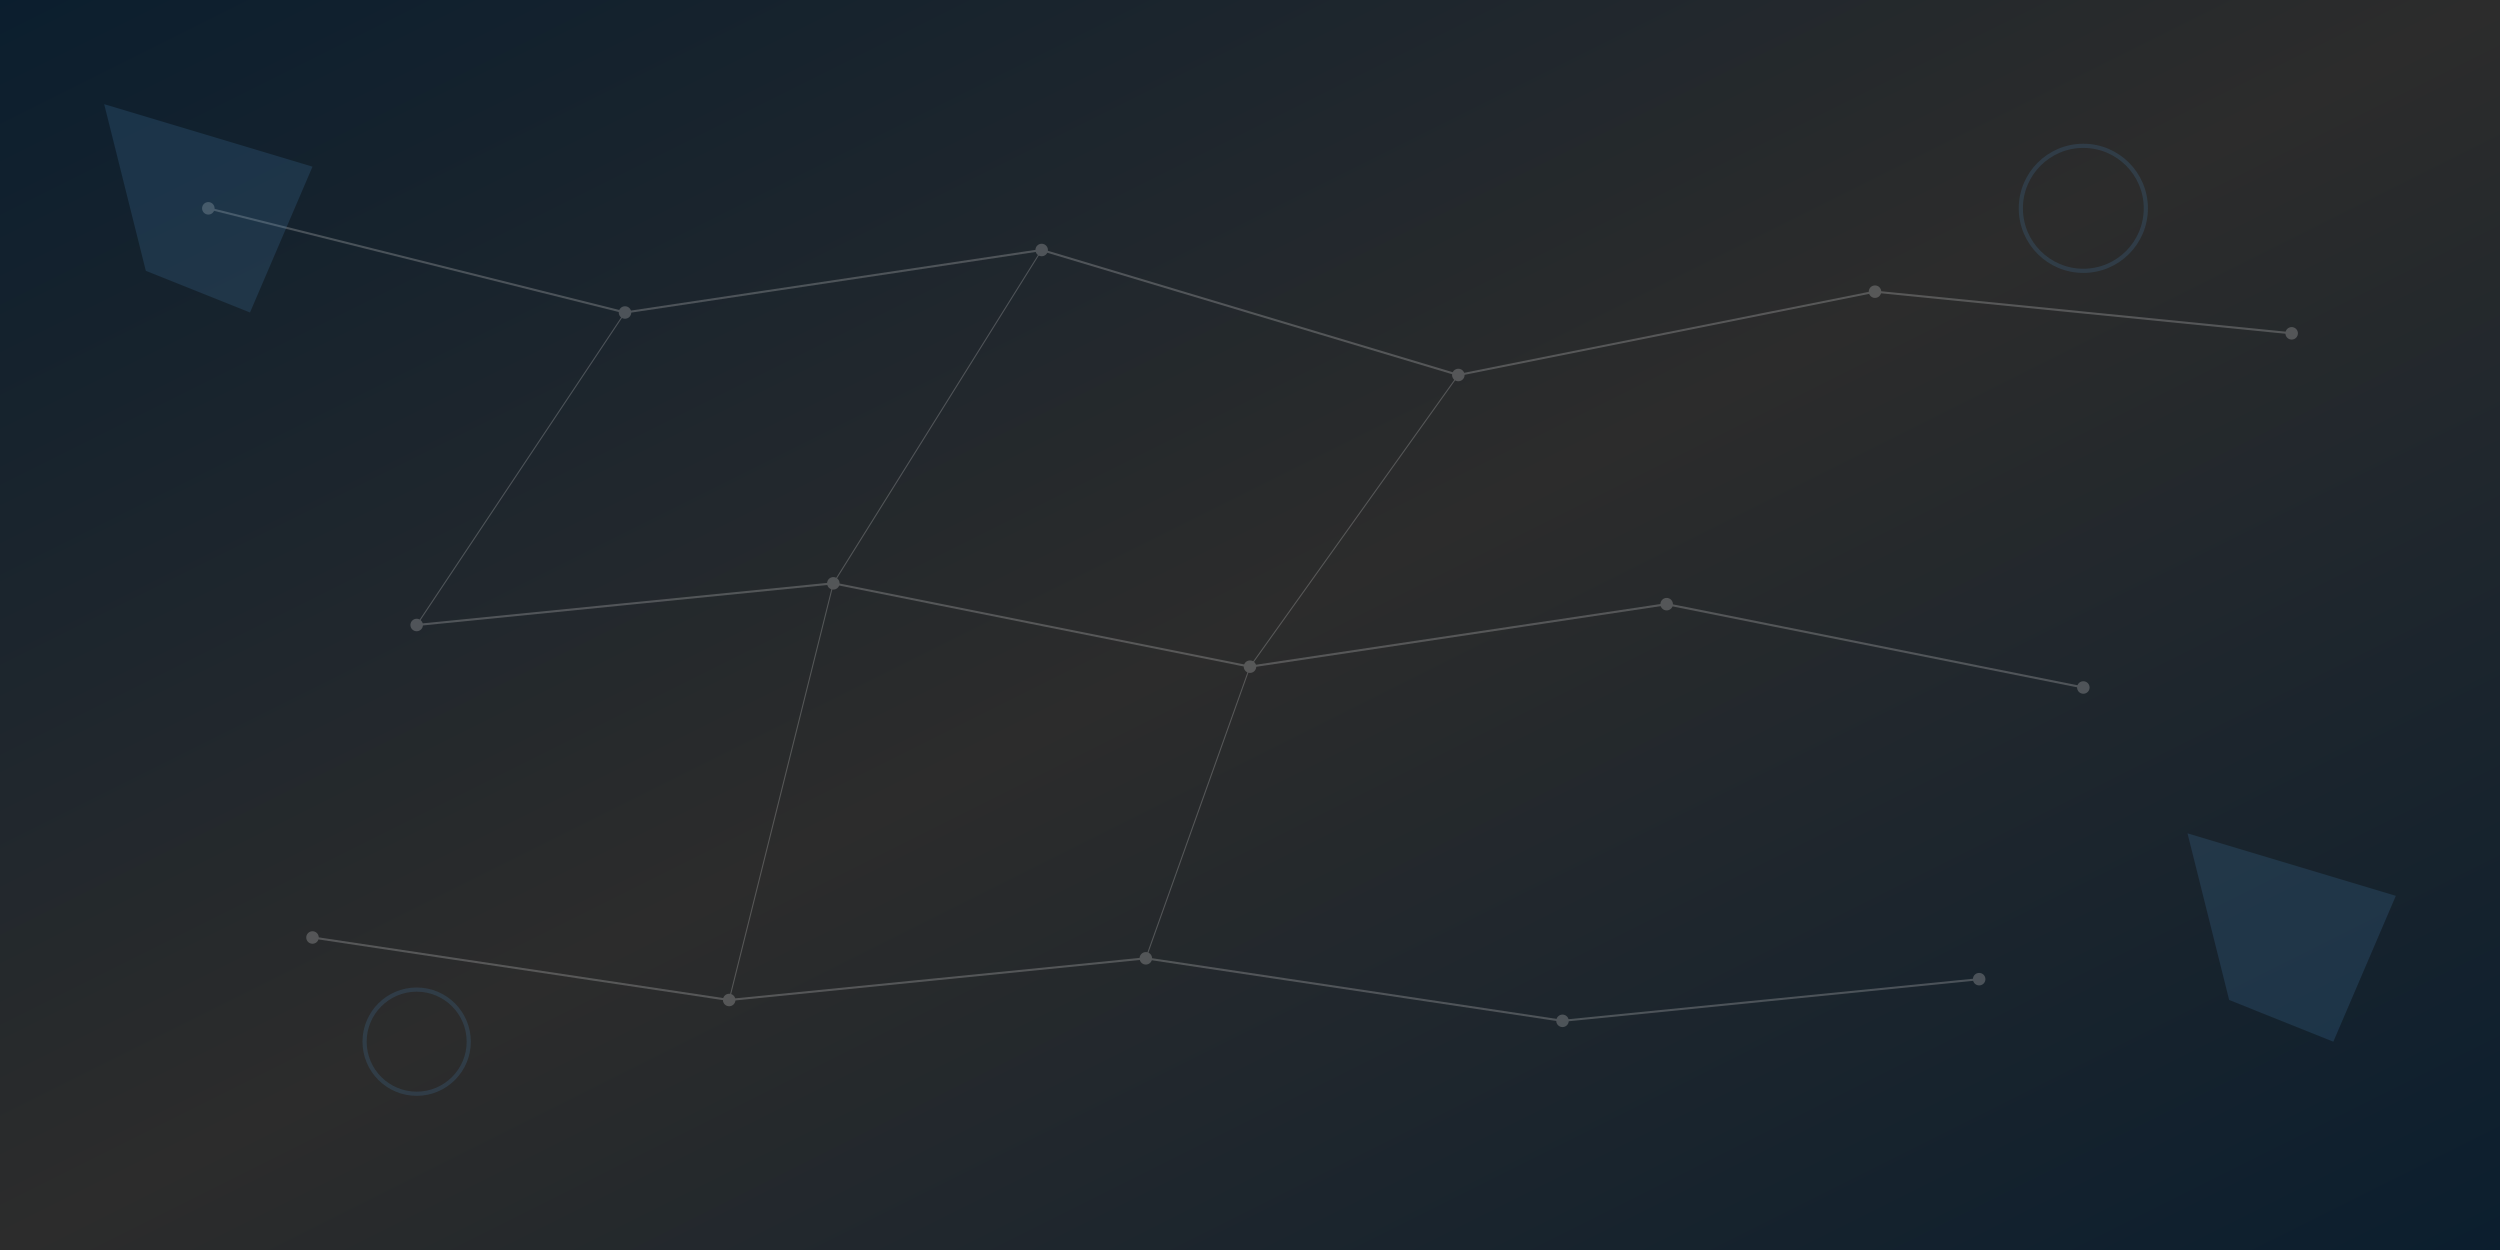
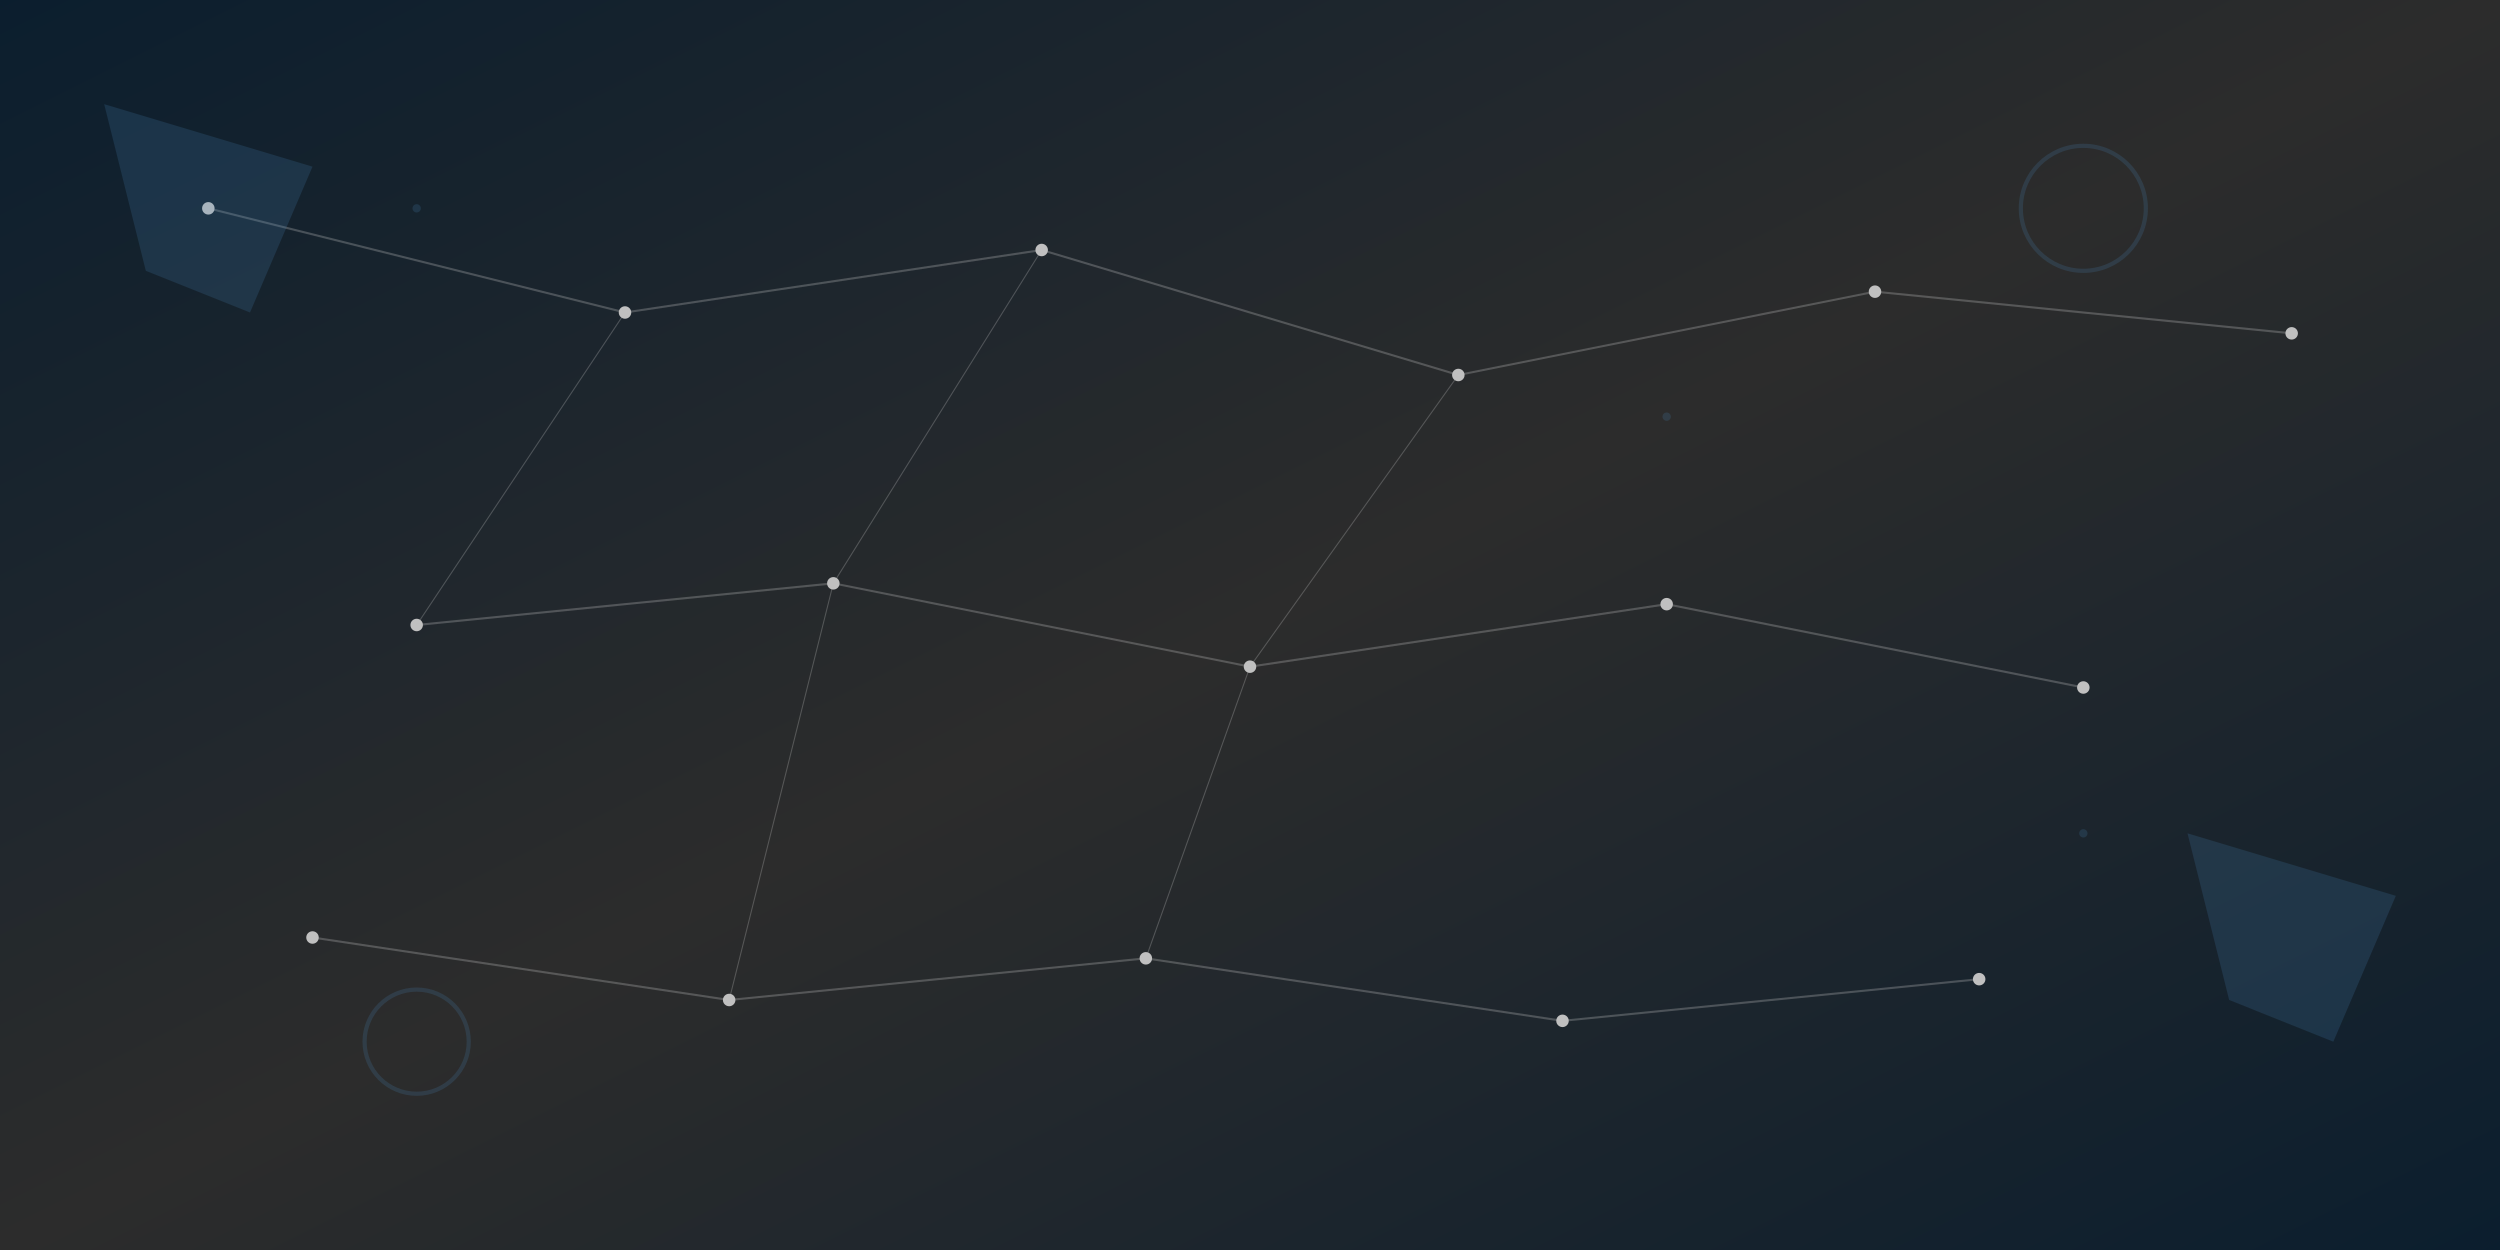
<svg xmlns="http://www.w3.org/2000/svg" width="1200" height="600" viewBox="0 0 1200 600">
  <defs>
    <linearGradient id="bgGradient" x1="0%" y1="0%" x2="100%" y2="100%">
      <stop offset="0%" style="stop-color:#0b1e2e;stop-opacity:1" />
      <stop offset="50%" style="stop-color:#2c2c2c;stop-opacity:1" />
      <stop offset="100%" style="stop-color:#0b1e2e;stop-opacity:1" />
    </linearGradient>
+     <filter id="glow">
+       <feGaussianBlur stdDeviation="3" result="coloredBlur" />
+       <feMerge>
+         <feMergeNode in="coloredBlur" />
+         <feMergeNode in="SourceGraphic" />
+       </feMerge>
+     </filter>
  </defs>
  <rect width="1200" height="600" fill="url(#bgGradient)" />
-   <g opacity="0.3">
-     <circle cx="100" cy="100" r="3" fill="#C0C0C0" />
-     <circle cx="300" cy="150" r="3" fill="#C0C0C0" />
-     <circle cx="500" cy="120" r="3" fill="#C0C0C0" />
-     <circle cx="700" cy="180" r="3" fill="#C0C0C0" />
-     <circle cx="900" cy="140" r="3" fill="#C0C0C0" />
-     <circle cx="1100" cy="160" r="3" fill="#C0C0C0" />
-     <circle cx="200" cy="300" r="3" fill="#C0C0C0" />
-     <circle cx="400" cy="280" r="3" fill="#C0C0C0" />
-     <circle cx="600" cy="320" r="3" fill="#C0C0C0" />
-     <circle cx="800" cy="290" r="3" fill="#C0C0C0" />
-     <circle cx="1000" cy="330" r="3" fill="#C0C0C0" />
-     <circle cx="150" cy="450" r="3" fill="#C0C0C0" />
-     <circle cx="350" cy="480" r="3" fill="#C0C0C0" />
-     <circle cx="550" cy="460" r="3" fill="#C0C0C0" />
-     <circle cx="750" cy="490" r="3" fill="#C0C0C0" />
-     <circle cx="950" cy="470" r="3" fill="#C0C0C0" />
-     <path d="M100,100 L300,150 L500,120 L700,180 L900,140 L1100,160" stroke="#C0C0C0" stroke-width="1" fill="none" />
-     <path d="M200,300 L400,280 L600,320 L800,290 L1000,330" stroke="#C0C0C0" stroke-width="1" fill="none" />
-     <path d="M150,450 L350,480 L550,460 L750,490 L950,470" stroke="#C0C0C0" stroke-width="1" fill="none" />
-     <path d="M300,150 L200,300" stroke="#C0C0C0" stroke-width="0.5" fill="none" />
-     <path d="M500,120 L400,280" stroke="#C0C0C0" stroke-width="0.5" fill="none" />
-     <path d="M700,180 L600,320" stroke="#C0C0C0" stroke-width="0.5" fill="none" />
-     <path d="M400,280 L350,480" stroke="#C0C0C0" stroke-width="0.5" fill="none" />
-     <path d="M600,320 L550,460" stroke="#C0C0C0" stroke-width="0.5" fill="none" />
+   <g class="network-group">
+     <circle cx="100" cy="100" r="3" fill="#C0C0C0">
+       <animate attributeName="r" values="3;8;3" dur="4s" begin="0s" />
+       <animate attributeName="opacity" values="0.3;1;0.3" dur="4s" begin="0s" />
+     </circle>
+     <circle cx="300" cy="150" r="3" fill="#C0C0C0">
+       <animate attributeName="r" values="3;8;3" dur="4s" begin="0.2s" />
+       <animate attributeName="opacity" values="0.3;1;0.3" dur="4s" begin="0.2s" />
+     </circle>
+     <circle cx="500" cy="120" r="3" fill="#C0C0C0">
+       <animate attributeName="r" values="3;8;3" dur="4s" begin="0.4s" />
+       <animate attributeName="opacity" values="0.3;1;0.3" dur="4s" begin="0.4s" />
+     </circle>
+     <circle cx="700" cy="180" r="3" fill="#C0C0C0">
+       <animate attributeName="r" values="3;8;3" dur="4s" begin="0.6s" />
+       <animate attributeName="opacity" values="0.3;1;0.3" dur="4s" begin="0.6s" />
+     </circle>
+     <circle cx="900" cy="140" r="3" fill="#C0C0C0">
+       <animate attributeName="r" values="3;8;3" dur="4s" begin="0.8s" />
+       <animate attributeName="opacity" values="0.3;1;0.3" dur="4s" begin="0.8s" />
+     </circle>
+     <circle cx="1100" cy="160" r="3" fill="#C0C0C0">
+       <animate attributeName="r" values="3;8;3" dur="4s" begin="1s" />
+       <animate attributeName="opacity" values="0.3;1;0.3" dur="4s" begin="1s" />
+     </circle>
+     <circle cx="200" cy="300" r="3" fill="#C0C0C0">
+       <animate attributeName="r" values="3;8;3" dur="4s" begin="0.3s" />
+       <animate attributeName="opacity" values="0.3;1;0.3" dur="4s" begin="0.3s" />
+     </circle>
+     <circle cx="400" cy="280" r="3" fill="#C0C0C0">
+       <animate attributeName="r" values="3;8;3" dur="4s" begin="0.5s" />
+       <animate attributeName="opacity" values="0.3;1;0.3" dur="4s" begin="0.5s" />
+     </circle>
+     <circle cx="600" cy="320" r="3" fill="#C0C0C0">
+       <animate attributeName="r" values="3;8;3" dur="4s" begin="0.7s" />
+       <animate attributeName="opacity" values="0.3;1;0.3" dur="4s" begin="0.7s" />
+     </circle>
+     <circle cx="800" cy="290" r="3" fill="#C0C0C0">
+       <animate attributeName="r" values="3;8;3" dur="4s" begin="0.9s" />
+       <animate attributeName="opacity" values="0.3;1;0.3" dur="4s" begin="0.9s" />
+     </circle>
+     <circle cx="1000" cy="330" r="3" fill="#C0C0C0">
+       <animate attributeName="r" values="3;8;3" dur="4s" begin="1.1s" />
+       <animate attributeName="opacity" values="0.3;1;0.3" dur="4s" begin="1.1s" />
+     </circle>
+     <circle cx="150" cy="450" r="3" fill="#C0C0C0">
+       <animate attributeName="r" values="3;8;3" dur="4s" begin="0.4s" />
+       <animate attributeName="opacity" values="0.3;1;0.3" dur="4s" begin="0.4s" />
+     </circle>
+     <circle cx="350" cy="480" r="3" fill="#C0C0C0">
+       <animate attributeName="r" values="3;8;3" dur="4s" begin="0.6s" />
+       <animate attributeName="opacity" values="0.3;1;0.3" dur="4s" begin="0.6s" />
+     </circle>
+     <circle cx="550" cy="460" r="3" fill="#C0C0C0">
+       <animate attributeName="r" values="3;8;3" dur="4s" begin="0.8s" />
+       <animate attributeName="opacity" values="0.3;1;0.3" dur="4s" begin="0.8s" />
+     </circle>
+     <circle cx="750" cy="490" r="3" fill="#C0C0C0">
+       <animate attributeName="r" values="3;8;3" dur="4s" begin="1s" />
+       <animate attributeName="opacity" values="0.3;1;0.3" dur="4s" begin="1s" />
+     </circle>
+     <circle cx="950" cy="470" r="3" fill="#C0C0C0">
+       <animate attributeName="r" values="3;8;3" dur="4s" begin="1.2s" />
+       <animate attributeName="opacity" values="0.3;1;0.3" dur="4s" begin="1.2s" />
+     </circle>
+     <path d="M100,100 L300,150 L500,120 L700,180 L900,140 L1100,160" stroke="#C0C0C0" stroke-width="1" fill="none" opacity="0.3">
+       <animate attributeName="stroke-dasharray" values="0,2000;2000,0" dur="5s" begin="0s" />
+     </path>
+     <path d="M200,300 L400,280 L600,320 L800,290 L1000,330" stroke="#C0C0C0" stroke-width="1" fill="none" opacity="0.3">
+       <animate attributeName="stroke-dasharray" values="0,2000;2000,0" dur="5s" begin="0.5s" />
+     </path>
+     <path d="M150,450 L350,480 L550,460 L750,490 L950,470" stroke="#C0C0C0" stroke-width="1" fill="none" opacity="0.3">
+       <animate attributeName="stroke-dasharray" values="0,2000;2000,0" dur="5s" begin="1s" />
+     </path>
+     <path d="M300,150 L200,300" stroke="#C0C0C0" stroke-width="0.5" fill="none" opacity="0.3">
+       <animate attributeName="opacity" values="0;0.3" dur="4s" begin="1.5s" />
+     </path>
+     <path d="M500,120 L400,280" stroke="#C0C0C0" stroke-width="0.5" fill="none" opacity="0.3">
+       <animate attributeName="opacity" values="0;0.3" dur="4s" begin="1.7s" />
+     </path>
+     <path d="M700,180 L600,320" stroke="#C0C0C0" stroke-width="0.5" fill="none" opacity="0.3">
+       <animate attributeName="opacity" values="0;0.3" dur="4s" begin="1.9s" />
+     </path>
+     <path d="M400,280 L350,480" stroke="#C0C0C0" stroke-width="0.5" fill="none" opacity="0.3">
+       <animate attributeName="opacity" values="0;0.3" dur="4s" begin="2.1s" />
+     </path>
+     <path d="M600,320 L550,460" stroke="#C0C0C0" stroke-width="0.5" fill="none" opacity="0.3">
+       <animate attributeName="opacity" values="0;0.3" dur="4s" begin="2.3s" />
+     </path>
+   </g>
+   <g class="particles" opacity="0.2">
+     <circle cx="200" cy="100" r="2" fill="#4682B4">
+       <animateTransform attributeName="transform" type="translate" values="0,0; 10,-10; -10,10; 0,0" dur="10s" repeatCount="indefinite" />
+     </circle>
+     <circle cx="800" cy="200" r="2" fill="#4682B4">
+       <animateTransform attributeName="transform" type="translate" values="0,0; -15,5; 15,-5; 0,0" dur="12s" repeatCount="indefinite" />
+     </circle>
+     <circle cx="1000" cy="400" r="2" fill="#4682B4">
+       <animateTransform attributeName="transform" type="translate" values="0,0; 8,12; -8,-12; 0,0" dur="14s" repeatCount="indefinite" />
+     </circle>
  </g>
  <g opacity="0.2">
-     <polygon points="50,50 150,80 120,150 70,130" fill="#4682B4" />
-     <polygon points="1050,400 1150,430 1120,500 1070,480" fill="#4682B4" />
-     <circle cx="1000" cy="100" r="30" fill="none" stroke="#4682B4" stroke-width="2" />
-     <circle cx="200" cy="500" r="25" fill="none" stroke="#4682B4" stroke-width="2" />
+     <polygon points="50,50 150,80 120,150 70,130" fill="#4682B4">
+       <animateTransform attributeName="transform" type="scale" values="0;1" dur="3s" begin="0s" additive="sum" />
+     </polygon>
+     <polygon points="1050,400 1150,430 1120,500 1070,480" fill="#4682B4">
+       <animateTransform attributeName="transform" type="scale" values="0;1" dur="3s" begin="0.5s" additive="sum" />
+     </polygon>
+     <circle cx="1000" cy="100" r="30" fill="none" stroke="#4682B4" stroke-width="2">
+       <animate attributeName="r" values="0;30" dur="3.5s" begin="1s" />
+       <animate attributeName="opacity" values="0;0.2" dur="3.5s" begin="1s" />
+     </circle>
+     <circle cx="200" cy="500" r="25" fill="none" stroke="#4682B4" stroke-width="2">
+       <animate attributeName="r" values="0;25" dur="3.5s" begin="1.5s" />
+       <animate attributeName="opacity" values="0;0.2" dur="3.5s" begin="1.5s" />
+     </circle>
+   </g>
+   <g class="hover-group" opacity="0">
+     <circle cx="600" cy="300" r="50" fill="none" stroke="#C0C0C0" stroke-width="0.5">
+       <animate attributeName="r" values="50;60;50" dur="4s" repeatCount="indefinite" />
+       <animate attributeName="opacity" values="0.5;1;0.5" dur="4s" repeatCount="indefinite" />
+     </circle>
+     <circle cx="600" cy="300" r="70" fill="none" stroke="#C0C0C0" stroke-width="0.3">
+       <animate attributeName="r" values="70;80;70" dur="4.5s" repeatCount="indefinite" />
+       <animate attributeName="opacity" values="0.3;0.6;0.3" dur="4.5s" repeatCount="indefinite" />
+     </circle>
  </g>
</svg>
